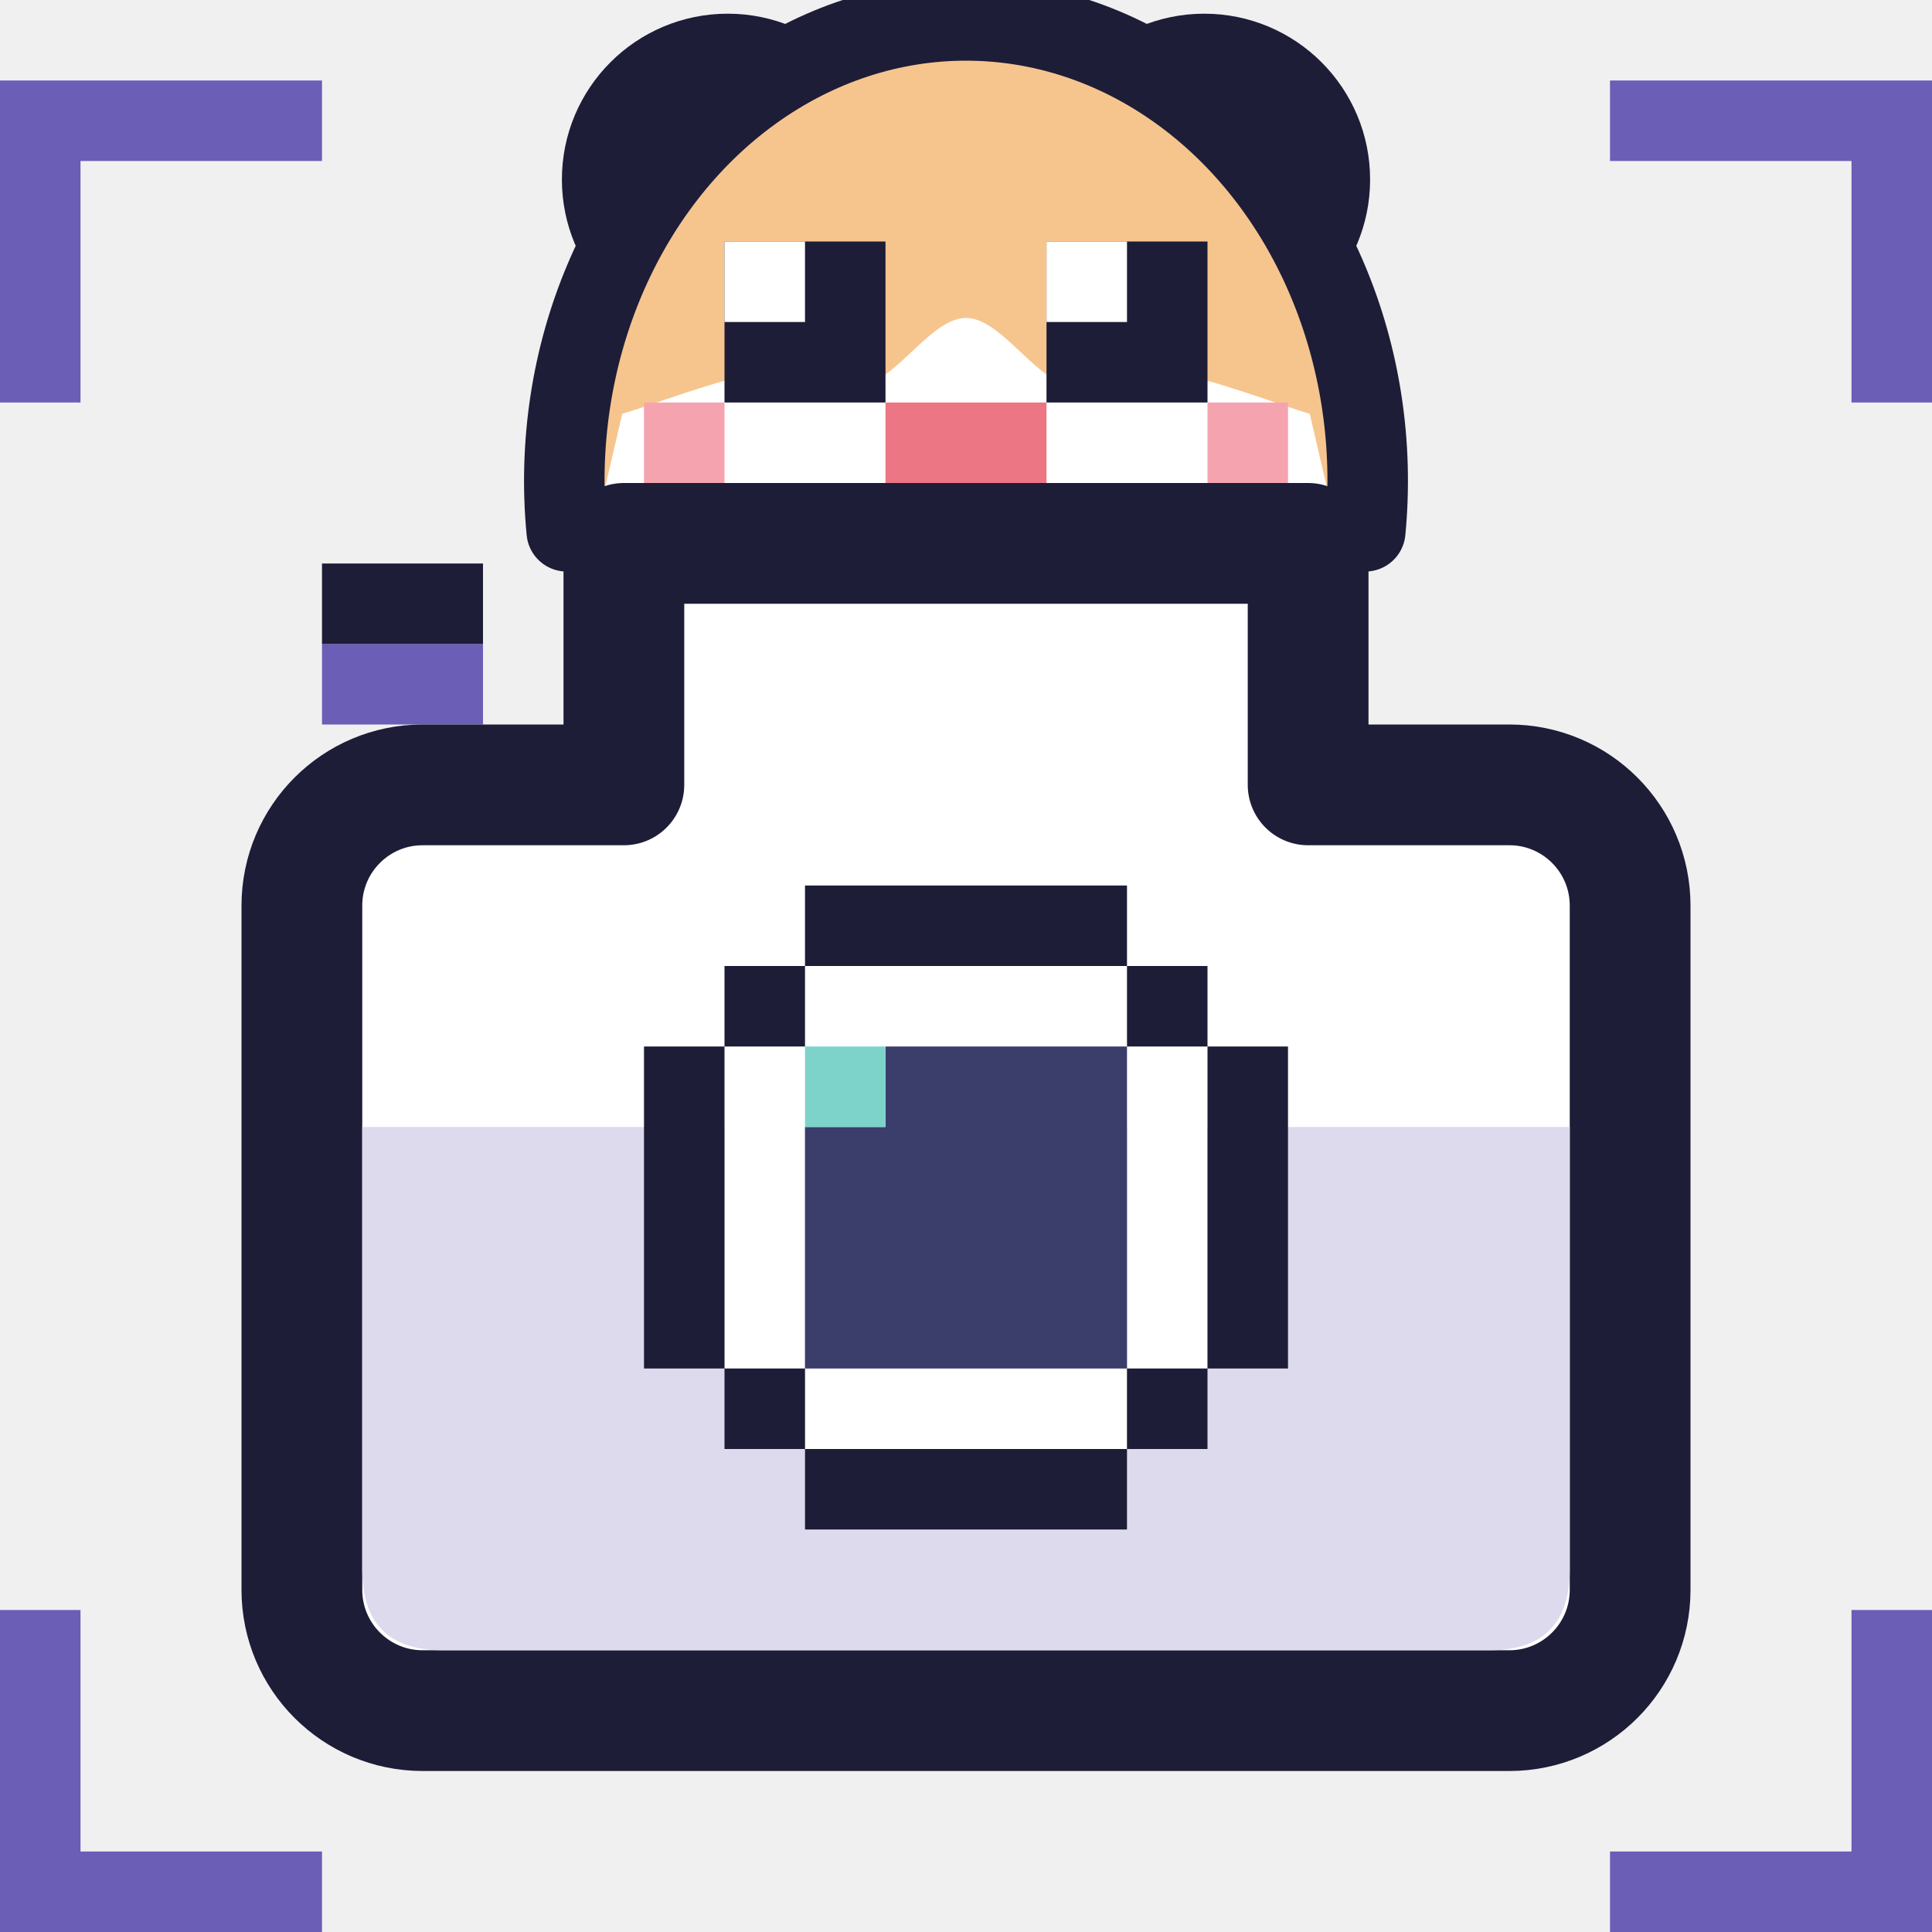
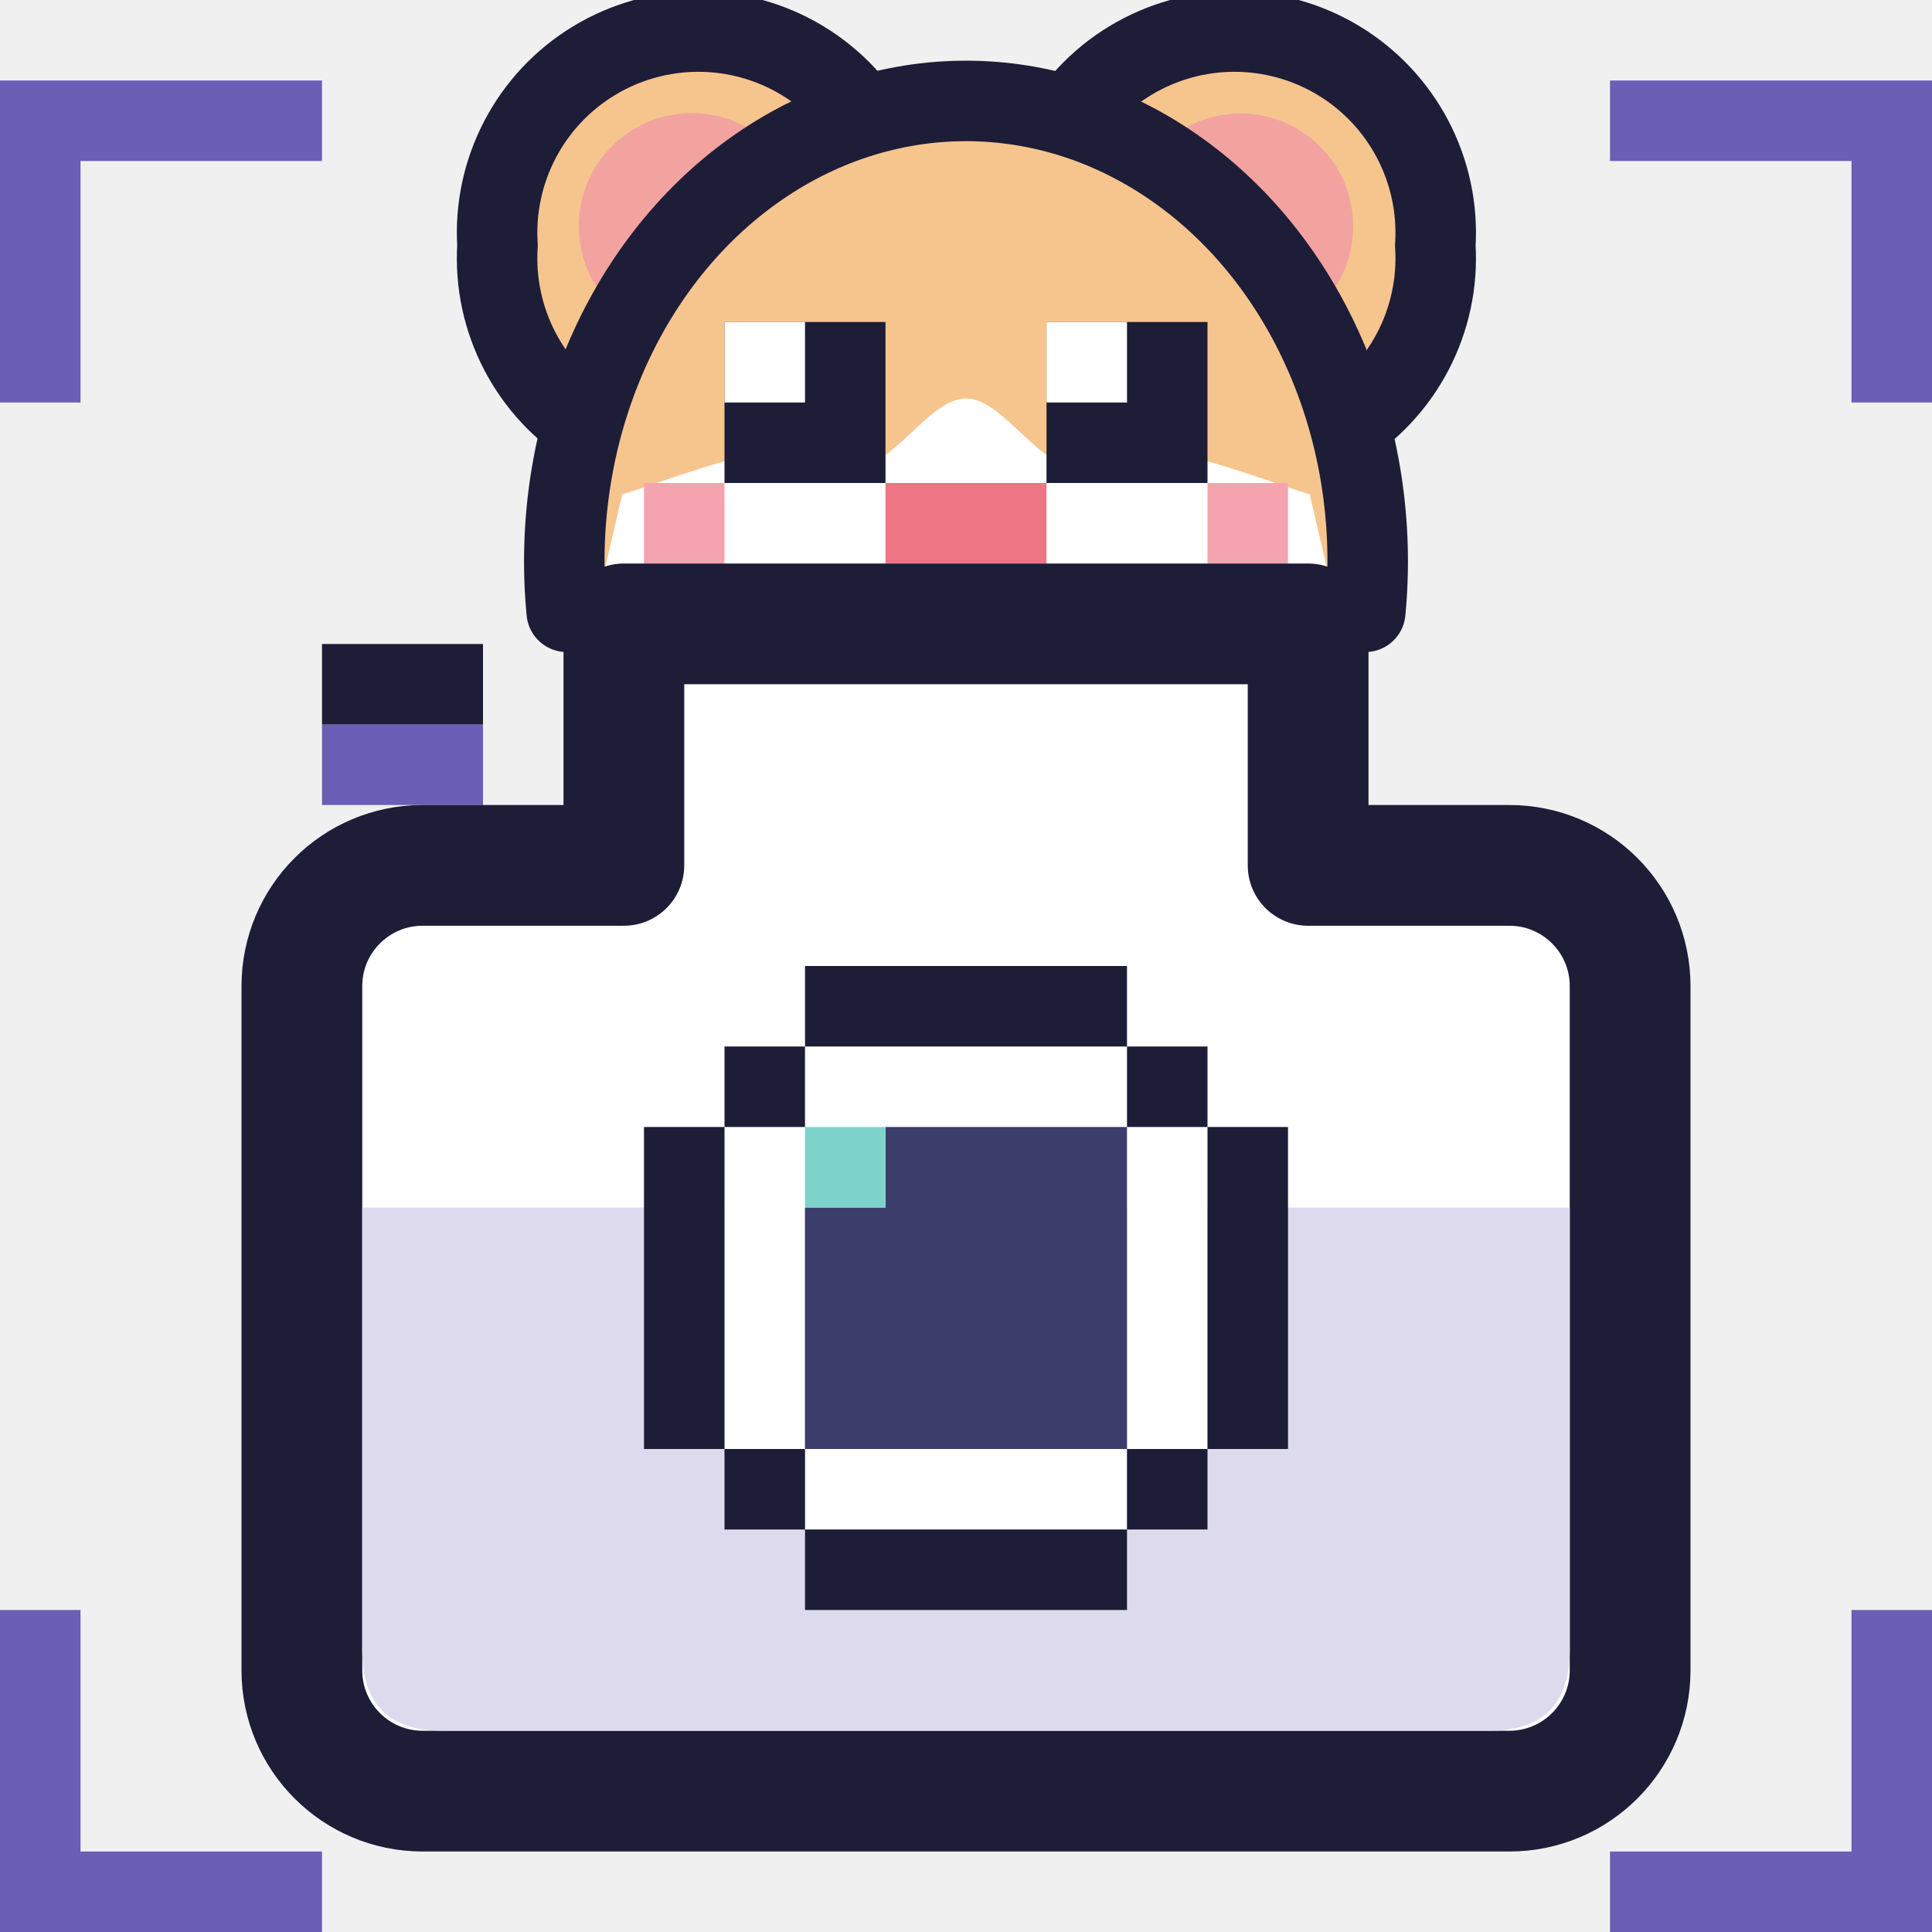
<svg xmlns="http://www.w3.org/2000/svg" width="24" height="24" viewBox="0 0 24 24">
  <g id="back">
    <path id="brackets" d="M0 1h4v1h-4ZM0 2h1v1h-1ZM0 3h1v1h-1ZM0 4h1v1h-1ZM20 1h4v1h-4ZM23 2h1v1h-1ZM23 3h1v1h-1ZM23 4h1v1h-1ZM0 20h1v1h-1ZM0 21h1v1h-1ZM0 22h1v1h-1ZM0 23h4v1h-4ZM23 20h1v1h-1ZM23 21h1v1h-1ZM23 22h1v1h-1ZM20 23h4v1h-4Z" fill="#6A5EB6" />
-     <path id="button_fill" d="M4 8h2v1h-2Z" fill="#6A5EB6" />
-     <path id="button_ink" d="M4 7h2v1h-2Z" fill="#1E1D38" />
+     <path id="button_fill" d="M4 9h2v1h-2Z" fill="#6A5EB6" />
+     <path id="button_ink" d="M4 8h2v1h-2Z" fill="#1E1D38" />
  </g>
  <g id="hamster">
-     <path id="hf_ears" d="M7.48 2.23A1.56 1.56 0 1 1 10.6 2.23A1.56 1.56 0 1 1 7.48 2.23ZM13.4 2.23A1.56 1.56 0 1 1 16.52 2.23A1.56 1.56 0 1 1 13.4 2.23Z" fill="#F6C58E" stroke="#1E1D38" stroke-width="1" />
-     <path id="hf_ears_in" d="M8.52 2.44A0.81 0.81 0 1 1 10.13 2.44A0.81 0.81 0 1 1 8.52 2.44ZM13.87 2.44A0.81 0.81 0 1 1 15.48 2.44A0.81 0.81 0 1 1 13.87 2.44Z" fill="#F2A3A0" />
-     <path id="hf_head" d="M7.04 6.6A4.99 5.72 0 1 1 16.96 6.6Z" fill="#F6C58E" stroke="#1E1D38" stroke-width="1" stroke-linejoin="round" />
-     <path id="hf_muzzle" d="M7.73 5.14C8.02 5.06 9 4.68 9.5 4.62C10.01 4.56 10.34 4.89 10.75 4.78C11.17 4.67 11.58 3.95 12 3.95C12.42 3.95 12.83 4.67 13.25 4.78C13.66 4.89 13.99 4.56 14.5 4.62C15 4.68 15.98 5.06 16.27 5.14L16.61 6.6L7.39 6.6Z" fill="#FFFFFF" />
-     <path id="hf_eyes" d="M9 3h2v2h-2ZM13 3h2v2h-2Z" fill="#1E1D38" />
-     <path id="hf_eyes_hl" d="M9 3h1v1h-1ZM13 3h1v1h-1Z" fill="#FFFFFF" />
-     <path id="hf_nose" d="M11 5h2v1h-2Z" fill="#EC7684" />
-     <path id="hf_blush" d="M8 5h1v1h-1ZM15 5h1v1h-1Z" fill="#F6A3B0" />
+     <path id="hf_ears" d="M6.18 3.05A2.5 2.5 0 1 1 11.17 3.05A2.5 2.5 0 1 1 6.18 3.05ZM12.84 3.05A2.5 2.5 0 1 1 17.83 3.05A2.5 2.5 0 1 1 12.84 3.05Z" fill="#F6C58E" stroke="#1E1D38" stroke-width="1" />
+     <path id="hf_ears_in" d="M7.19 2.81A1.4 1.4 0 1 1 10 2.81A1.4 1.4 0 1 1 7.19 2.81ZM14.01 2.81A1.4 1.4 0 1 1 16.81 2.81A1.4 1.4 0 1 1 14.01 2.81Z" fill="#F2A3A0" />
+     <path id="hf_head" d="M7.04 7.6A4.99 5.72 0 1 1 16.96 7.6Z" fill="#F6C58E" stroke="#1E1D38" stroke-width="1" stroke-linejoin="round" />
+     <path id="hf_muzzle" d="M7.73 6.14C8.02 6.06 9 5.68 9.5 5.62C10.01 5.56 10.34 5.89 10.75 5.78C11.17 5.67 11.58 4.95 12 4.95C12.42 4.95 12.83 5.67 13.25 5.78C13.66 5.89 13.99 5.56 14.5 5.62C15 5.68 15.98 6.06 16.27 6.14L16.61 7.6L7.39 7.6Z" fill="#FFFFFF" />
+     <path id="hf_eyes" d="M9 4h2v2h-2ZM13 4h2v2h-2Z" fill="#1E1D38" />
+     <path id="hf_eyes_hl" d="M9 4h1v1h-1ZM13 4h1v1h-1Z" fill="#FFFFFF" />
+     <path id="hf_nose" d="M11 6h2v1h-2Z" fill="#EC7684" />
+     <path id="hf_blush" d="M8 6h1v1h-1ZM15 6h1v1h-1Z" fill="#F6A3B0" />
  </g>
  <g id="object">
-     <path id="cam" d="M3.75 11.25A1.5 1.5 0 0 1 5.25 9.75H7.75V6.75H16.25V9.75H18.75A1.5 1.5 0 0 1 20.25 11.25V19.75A1.5 1.5 0 0 1 18.75 21.25H5.25A1.5 1.5 0 0 1 3.75 19.75Z" fill="#FFFFFF" stroke="#1E1D38" stroke-width="1.5" stroke-linejoin="round" />
-     <path id="band" d="M4.5 14H19.5V19.5Q19.5 20.5 18.5 20.5H5.5Q4.5 20.5 4.5 19.5Z" fill="#DCDAEC" />
+     <path id="cam" d="M3.75 12.25A1.5 1.5 0 0 1 5.25 10.75H7.75V7.75H16.25V10.75H18.75A1.5 1.5 0 0 1 20.25 12.25V20.75A1.5 1.5 0 0 1 18.75 22.25H5.25A1.5 1.5 0 0 1 3.75 20.75Z" fill="#FFFFFF" stroke="#1E1D38" stroke-width="1.5" stroke-linejoin="round" />
+     <path id="band" d="M4.5 15H19.5V20.5Q19.5 21.5 18.5 21.5H5.5Q4.5 21.5 4.5 20.5Z" fill="#DCDAEC" />
  </g>
  <g id="object_fx">
-     <path id="lens_white" d="M10 12h4v1h-4ZM9 13h1v1h-1ZM14 13h1v1h-1ZM9 14h1v1h-1ZM14 14h1v1h-1ZM9 15h1v1h-1ZM14 15h1v1h-1ZM9 16h1v1h-1ZM14 16h1v1h-1ZM10 17h4v1h-4Z" fill="#FFFFFF" />
-     <path id="lens_glass" d="M11 13h3v1h-3ZM10 14h4v1h-4ZM10 15h4v1h-4ZM10 16h4v1h-4Z" fill="#3B3D6B" />
-     <path id="lens_glint" d="M10 13h1v1h-1Z" fill="#7DD3C9" />
-     <path id="lens_ink" d="M10 11h4v1h-4ZM9 12h1v1h-1ZM14 12h1v1h-1ZM8 13h1v1h-1ZM15 13h1v1h-1ZM8 14h1v1h-1ZM15 14h1v1h-1ZM8 15h1v1h-1ZM15 15h1v1h-1ZM8 16h1v1h-1ZM15 16h1v1h-1ZM9 17h1v1h-1ZM14 17h1v1h-1ZM10 18h4v1h-4Z" fill="#1E1D38" />
+     <path id="lens_white" d="M10 13h4v1h-4ZM9 14h1v1h-1ZM14 14h1v1h-1ZM9 15h1v1h-1ZM14 15h1v1h-1ZM9 16h1v1h-1ZM14 16h1v1h-1ZM9 17h1v1h-1ZM14 17h1v1h-1ZM10 18h4v1h-4Z" fill="#FFFFFF" />
+     <path id="lens_glass" d="M11 14h3v1h-3ZM10 15h4v1h-4ZM10 16h4v1h-4ZM10 17h4v1h-4Z" fill="#3B3D6B" />
+     <path id="lens_glint" d="M10 14h1v1h-1Z" fill="#7DD3C9" />
+     <path id="lens_ink" d="M10 12h4v1h-4ZM9 13h1v1h-1ZM14 13h1v1h-1ZM8 14h1v1h-1ZM15 14h1v1h-1ZM8 15h1v1h-1ZM15 15h1v1h-1ZM8 16h1v1h-1ZM15 16h1v1h-1ZM8 17h1v1h-1ZM15 17h1v1h-1ZM9 18h1v1h-1ZM14 18h1v1h-1ZM10 19h4v1h-4Z" fill="#1E1D38" />
  </g>
</svg>
